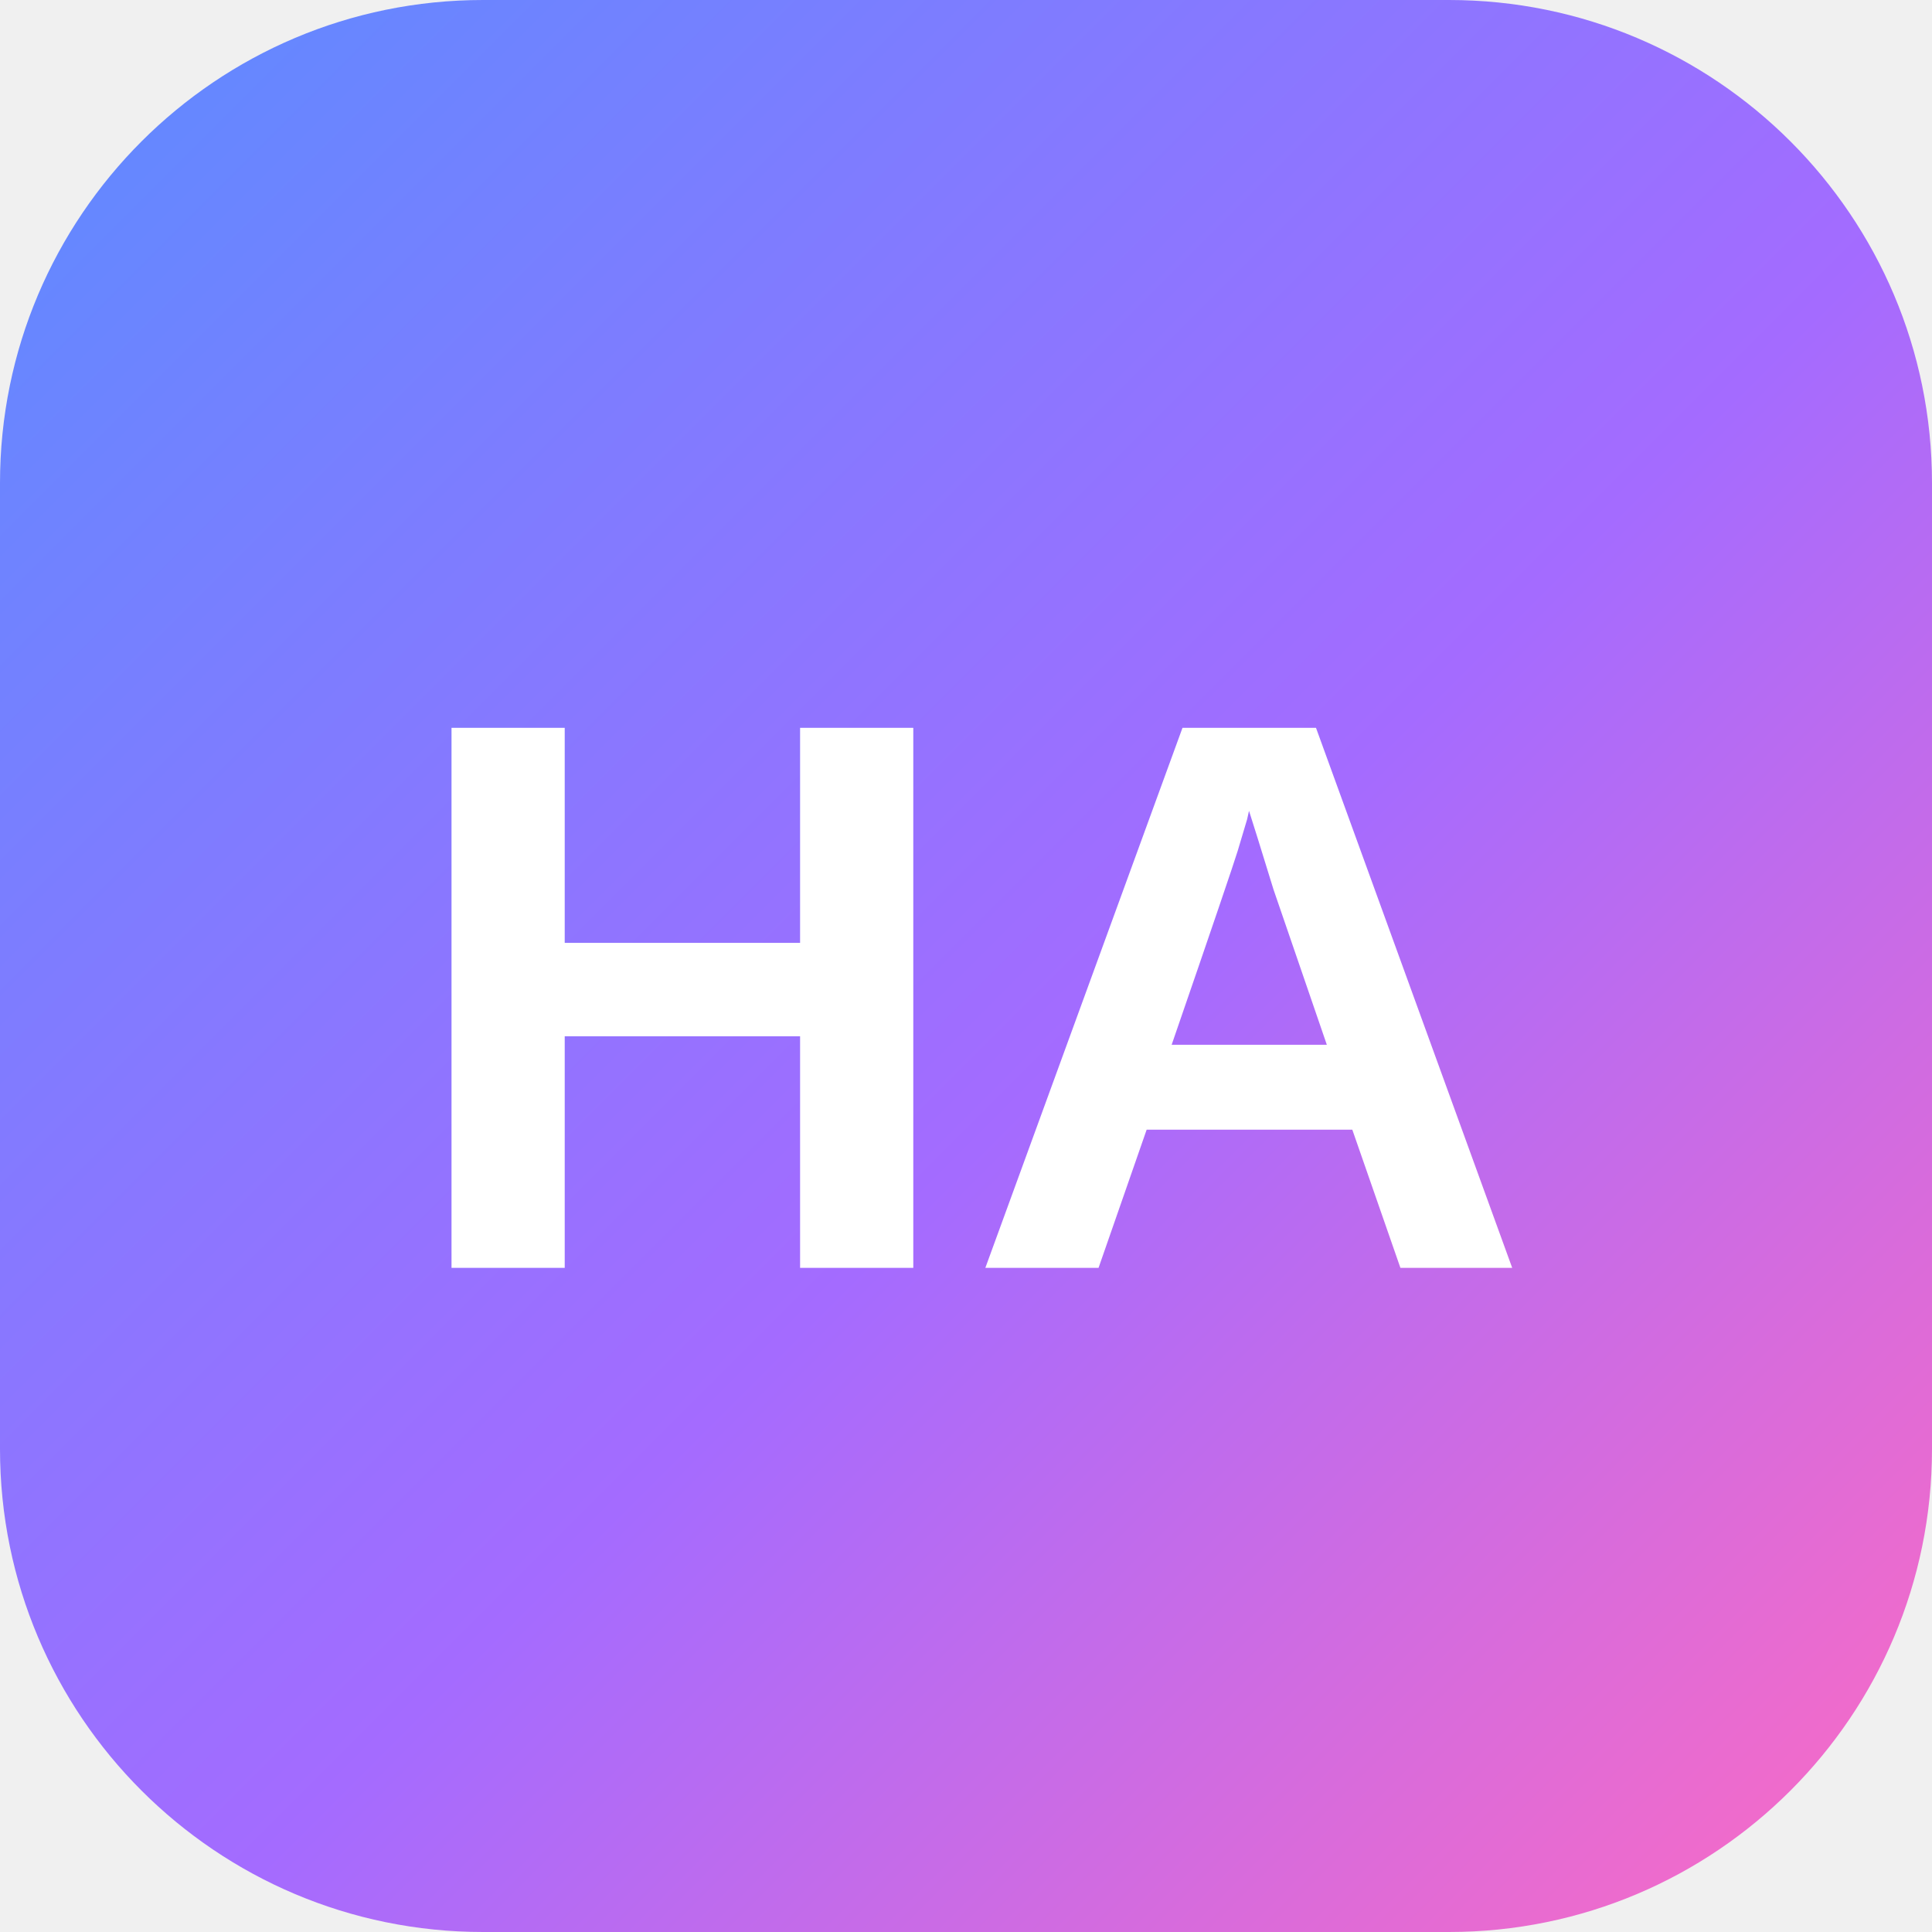
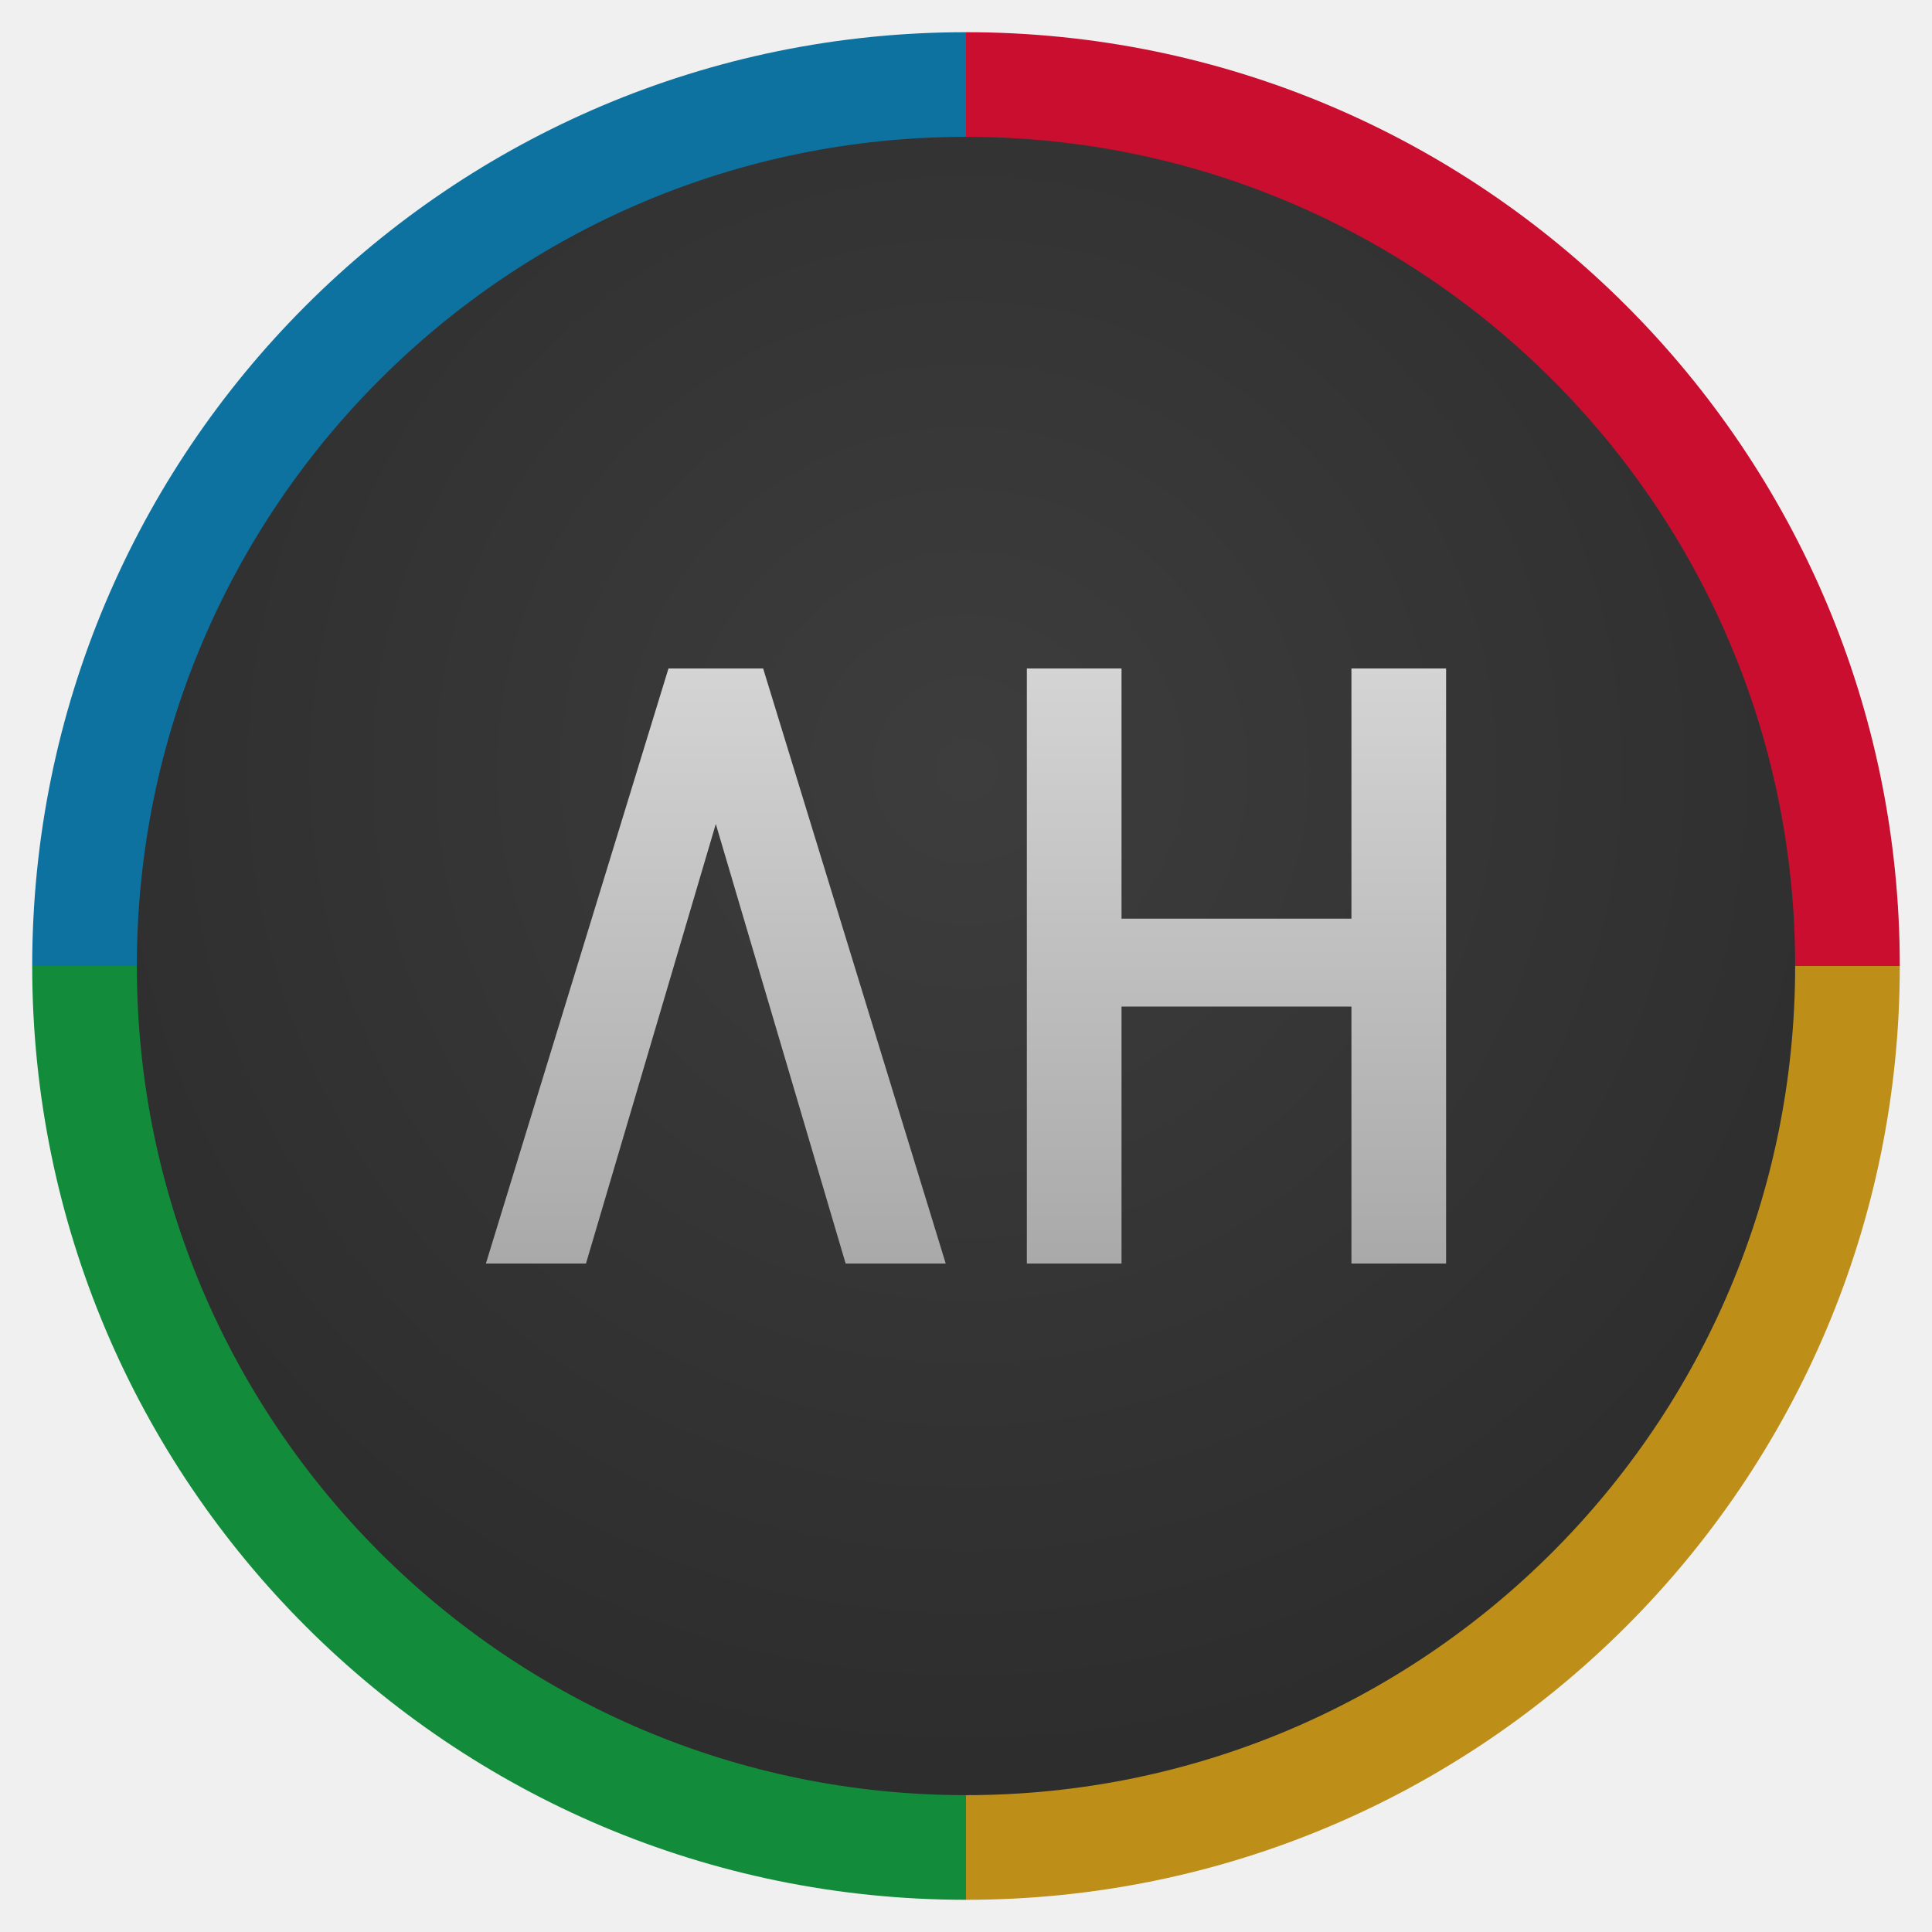
- <svg xmlns="http://www.w3.org/2000/svg" viewBox="0 0 64 64">
+ <svg xmlns="http://www.w3.org/2000/svg" viewBox="0 0 120 120" role="img" aria-label="AH">
  <defs>
-     <linearGradient id="g" x1="0" y1="0" x2="1" y2="1">
-       <stop offset="0" stop-color="#5b8cff" />
-       <stop offset=".55" stop-color="#a46bff" />
-       <stop offset="1" stop-color="#ff6bc1" />
+     <radialGradient id="face" cx="50%" cy="38%" r="65%">
+       <stop offset="0" stop-color="#3d3d3d" />
+       <stop offset="1" stop-color="#2c2c2c" />
+     </radialGradient>
+     <linearGradient id="letters" x1="0" y1="0" x2="0" y2="1">
+       <stop offset="0" stop-color="#d4d4d4" />
+       <stop offset="1" stop-color="#a9a9a9" />
    </linearGradient>
  </defs>
-   <rect width="64" height="64" rx="16" fill="url(#g)" />
-   <text x="32" y="42" text-anchor="middle" font-family="Arial, sans-serif" font-size="26" font-weight="700" fill="#fff">HA</text>
+   <path d="M60 2A58 58 0 0 1 118 60H60Z" fill="#CA0E2F" />
+   <path d="M118 60A58 58 0 0 1 60 118V60Z" fill="#BE8F18" />
+   <path d="M60 118A58 58 0 0 1 2 60H60Z" fill="#128C3A" />
+   <path d="M2 60A58 58 0 0 1 60 2V60Z" fill="#0E72A0" />
+   <circle cx="60" cy="60" r="51.5" fill="url(#face)" />
+   <g fill="url(#letters)" transform="translate(60 60) scale(0.84) translate(-59.5 -60)">
+     <path d="M24 82 L37.5 38 H44.5 L58 82 H50.6 L41 49.5 L31.4 82 Z" />
+     <path d="M64 38 H71 V56.5 H88 V38 H95 V82 H88 V63 H71 V82 H64 Z" />
+   </g>
</svg>
